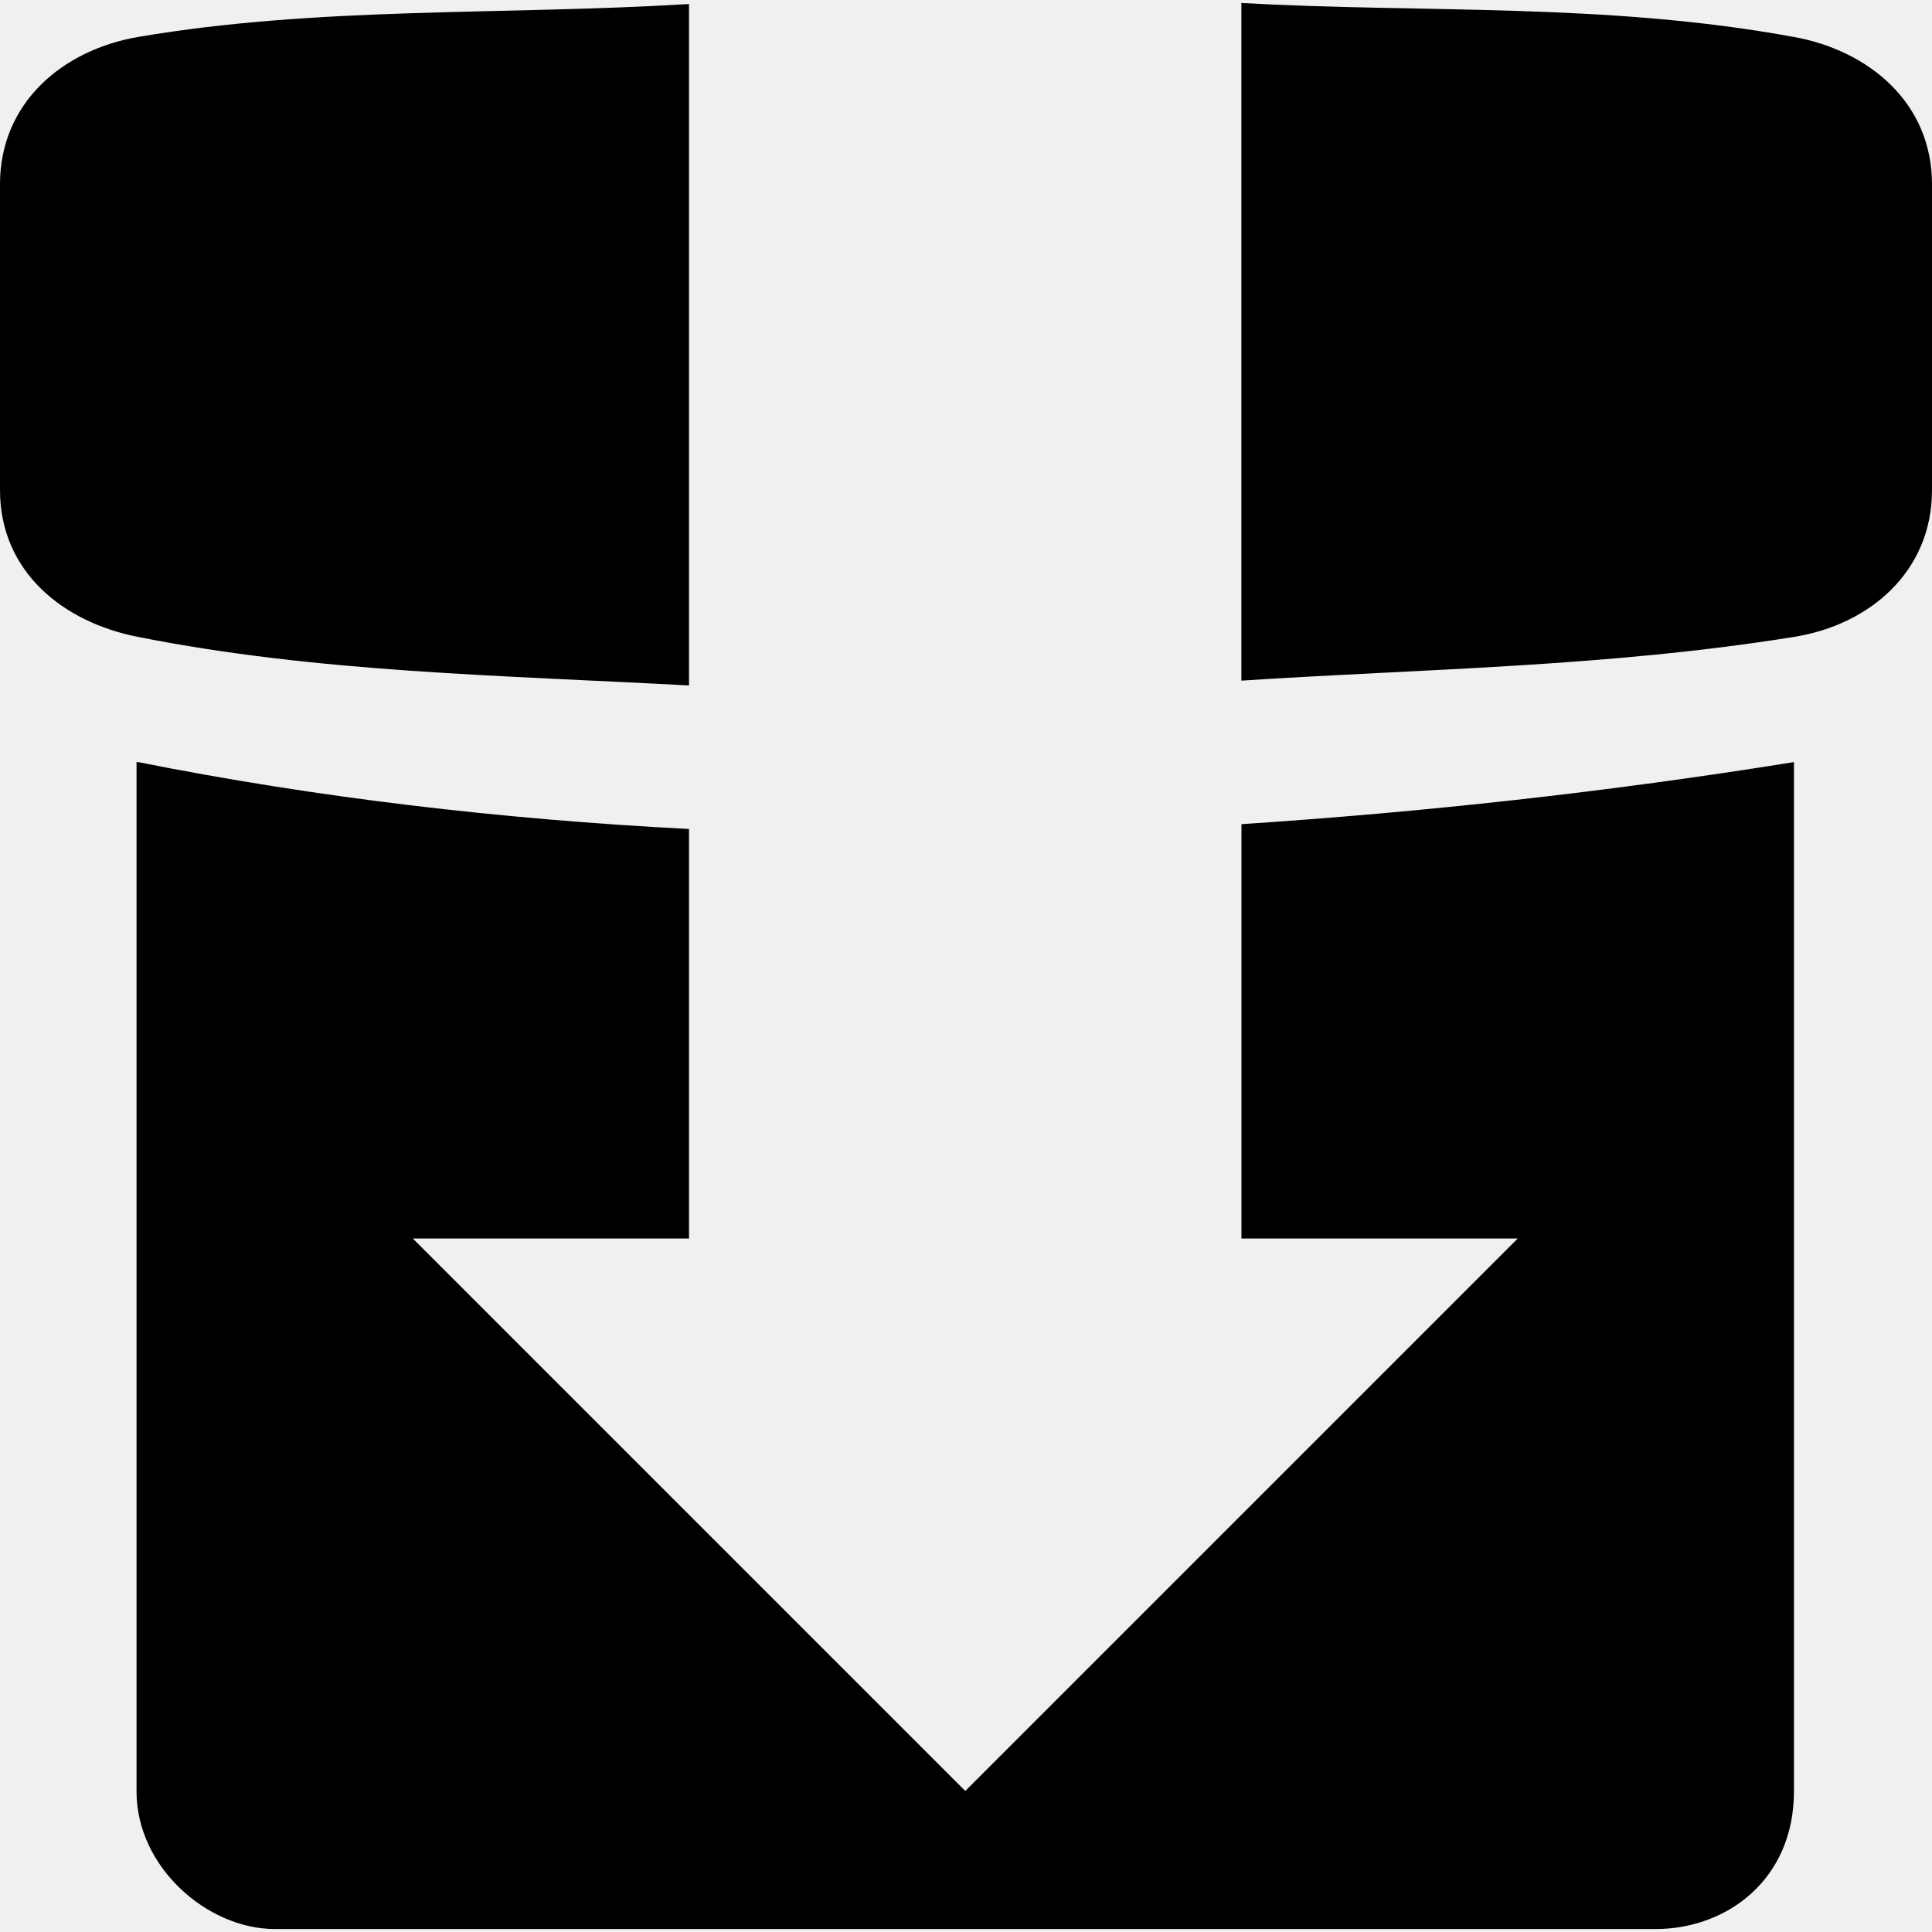
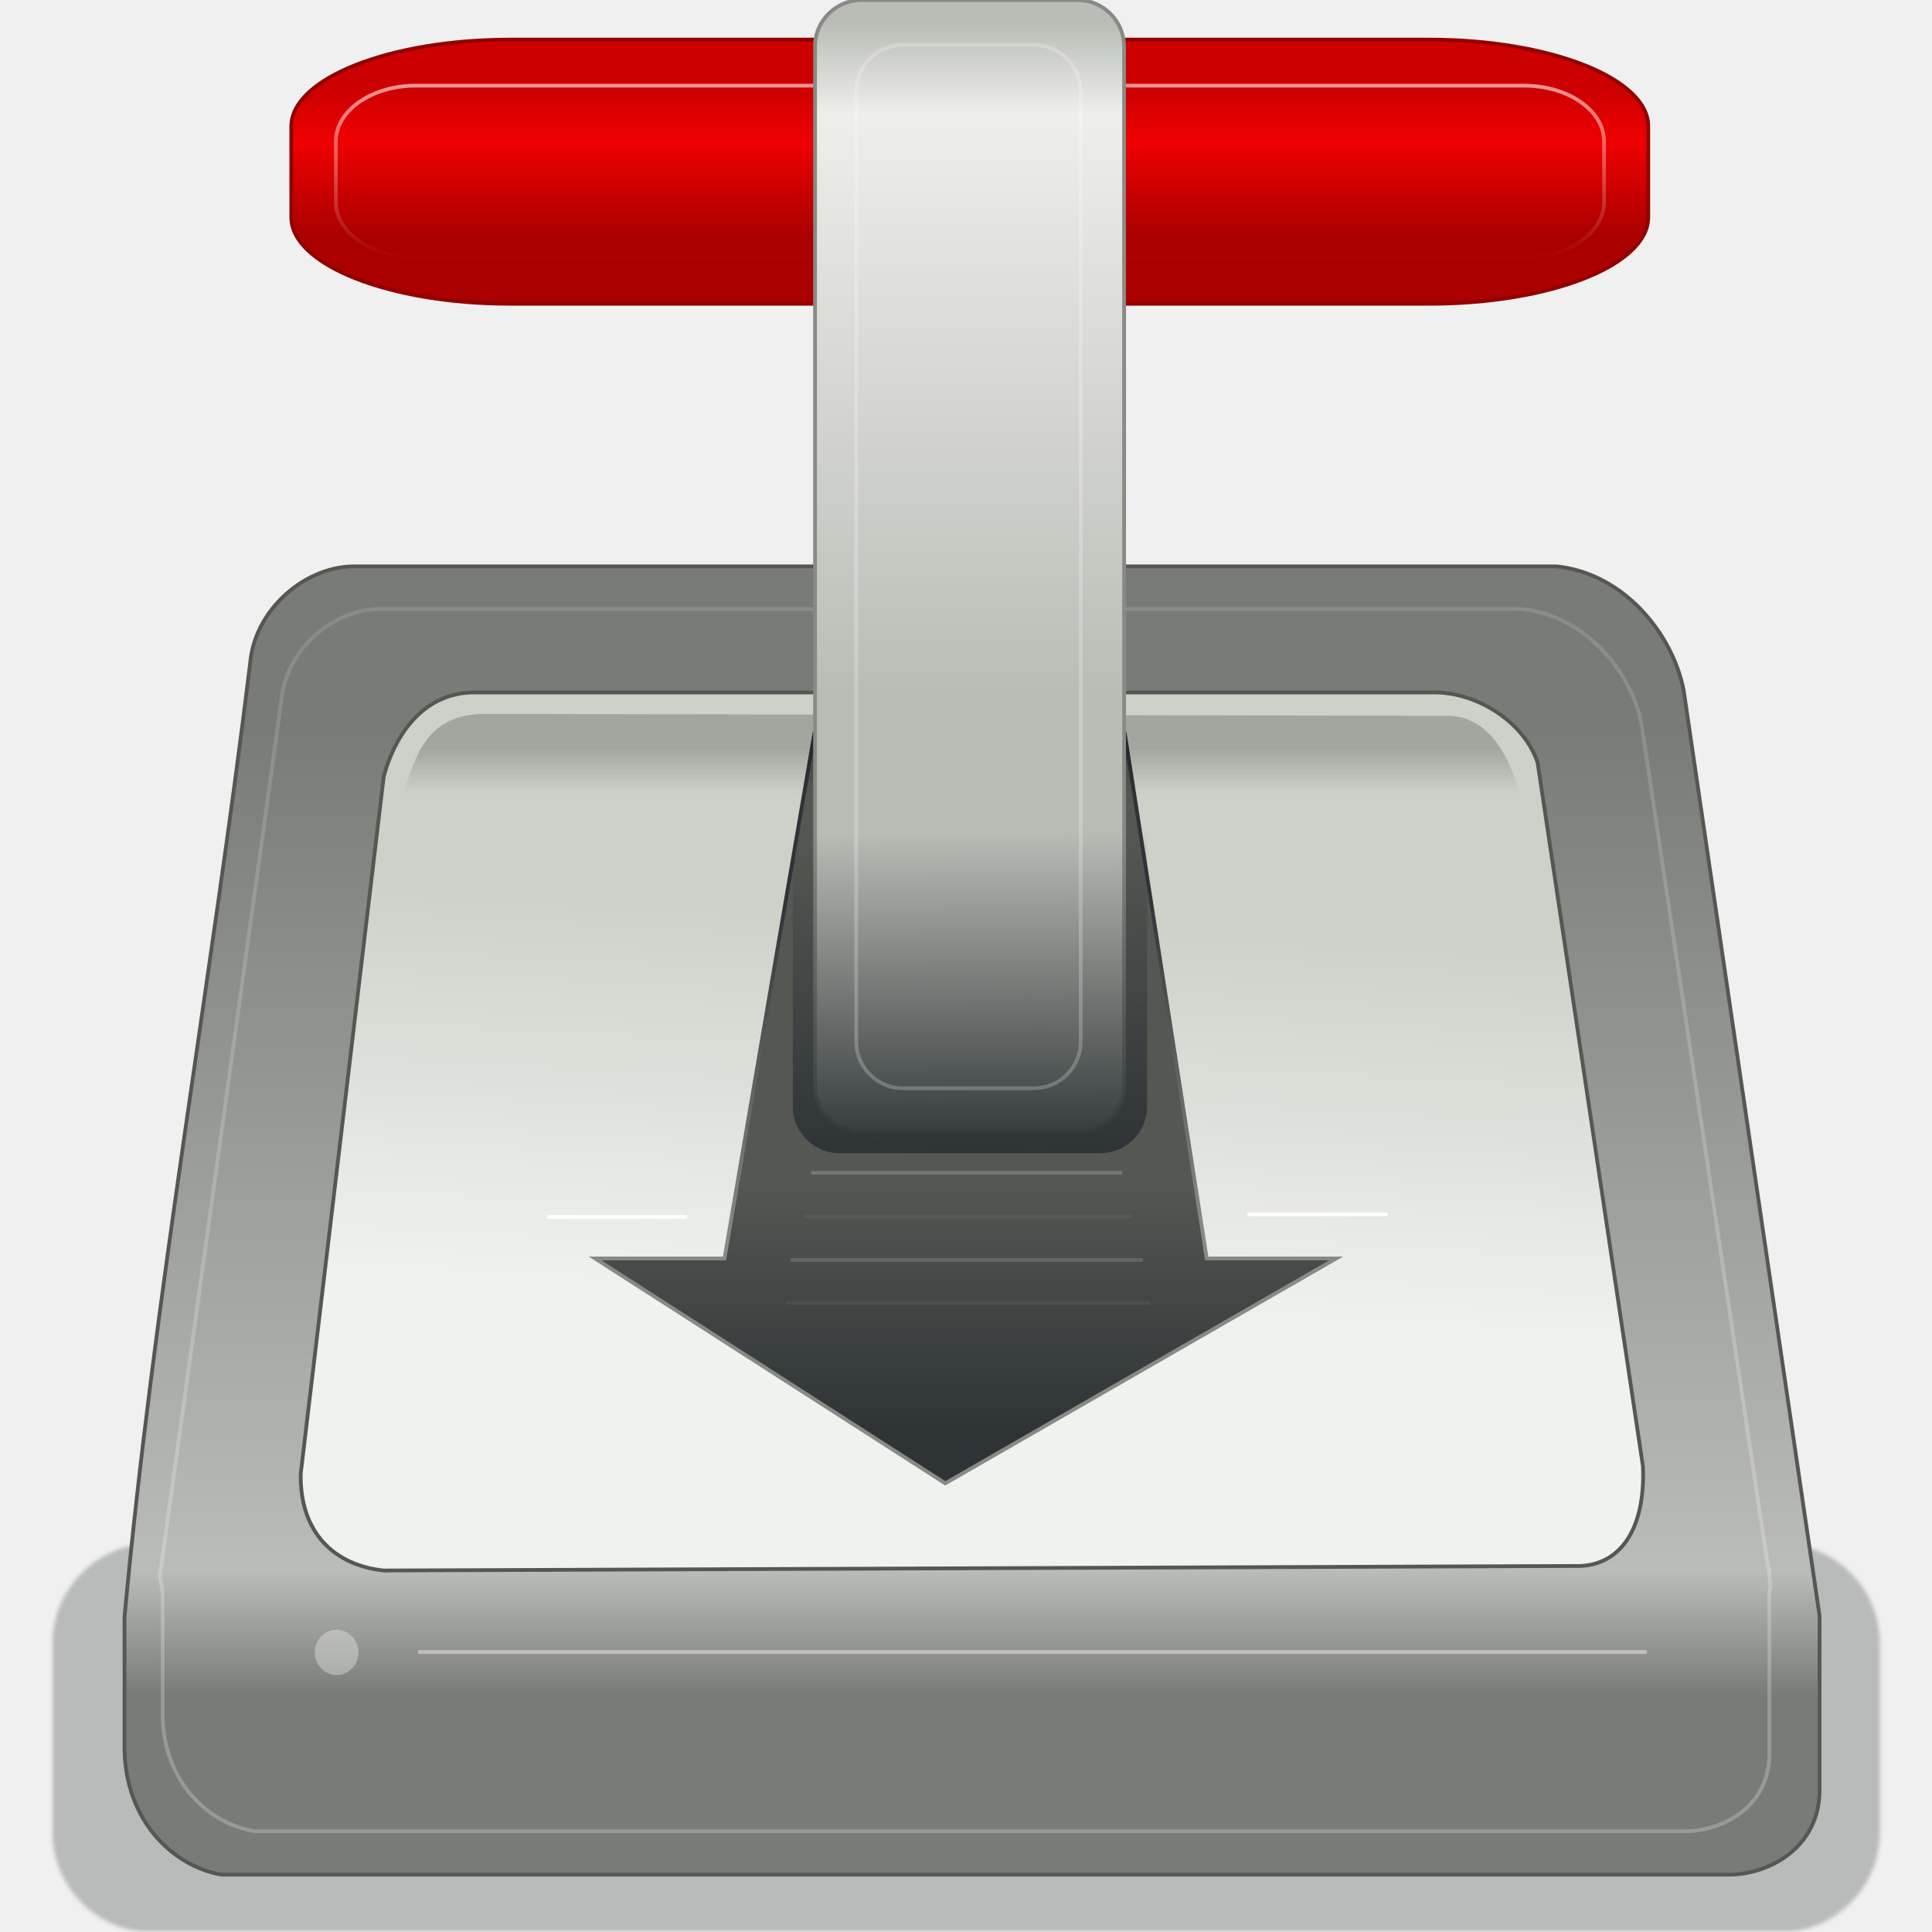
- <svg xmlns="http://www.w3.org/2000/svg" role="img" viewBox="0 0 24 24">
-   <path d="M1.696 9.46V22.254c0 .945.885 1.709 1.716 1.709h17.157c.878 0 1.716-.61 1.716-1.709V9.467c-2.332.375-4.618.623-6.863.771v5.147h3.432l-6.863 6.863-6.863-6.863h3.431v-5.087c-2.339-.121-4.624-.389-6.843-.831h-.02v-.007zM15.421.037v8.418c2.245-.147 4.531-.168 6.863-.543C23.223 7.764 24 7.101 24 6.089v-3.8c0-1.012-.784-1.662-1.716-1.83-2.339-.429-4.618-.295-6.863-.422zM8.559.05C6.24.191 3.961.077 1.716.459.777.62 0 1.277 0 2.289v3.8c0 1.012.784 1.642 1.716 1.823 2.218.442 4.504.476 6.843.603V.05z" />
+ <svg xmlns="http://www.w3.org/2000/svg" xml:space="preserve" id="svg5186" x="0" y="0" style="enable-background:new 0 0 512 512" version="1.1" viewBox="0 0 512 512">
+   <style>.st18{fill:none;stroke:#fff;stroke-linecap:round}</style>
+   <filter id="filter9771" width="1.06" height="1.28" x="-.03" y="-.14">
+     <feGaussianBlur id="feGaussianBlur9773" stdDeviation=".52" />
+   </filter>
+   <g id="layer1">
+     <g style="opacity:.282;filter:url(#filter9771);enable-background:new">
+       <path id="rect9761" d="M40.5 409h431.1c14.7 0 26.6 11.9 26.6 26.6v49.9c0 14.7-11.9 26.6-26.6 26.6H40.5c-14.7 0-26.6-11.9-26.6-26.6v-49.9c0-14.7 11.9-26.6 26.6-26.6" style="fill:#2e3436" />
+     </g>
+     <linearGradient id="path5232_00000058576920555416522510000016935891415215423419_" x1="257.658" x2="257.658" y1="321.649" y2="64.535" gradientTransform="matrix(1 0 0 -1 0 514)" gradientUnits="userSpaceOnUse">
+       <stop offset="0" style="stop-color:#787b76" />
+       <stop offset=".871" style="stop-color:#babcb9" />
+       <stop offset="1" style="stop-color:#787b76" />
+     </linearGradient>
+     <path id="path5232" d="M94.8 150.1c-13.6-.5-27.3 11.3-28.5 25.6C56 260 40.8 344.3 33 428.5v35.4c.4 18.3 12.4 30.5 25.6 32.9h400.1c11.3-.3 23.9-8.1 23.5-23.1v-45.5l-36-245.2c-2.9-15-15.8-31-33.6-32.9z" style="fill-rule:evenodd;clip-rule:evenodd;fill:url(#path5232_00000058576920555416522510000016935891415215423419_);stroke:#555753;stroke-width:1" />
+     <linearGradient id="path5230_00000128454780994748310510000007092261228009905591_" x1="260.014" x2="265.792" y1="166.111" y2="271.557" gradientTransform="matrix(1 0 0 -1 0 514)" gradientUnits="userSpaceOnUse">
+       <stop offset="0" style="stop-color:#f0f2ef" />
+       <stop offset="1" style="stop-color:#cdd1c8" />
+     </linearGradient>
+     <path id="path5230" d="M101.7 416.2c-13.1-1.4-22.3-10-22-25.7l22-184.8c3.4-12.3 11.4-22.2 24-22.2h253.4c12.6-.4 25.1 8.3 28.4 18.7l27.9 186.4c.7 17-6.3 26.8-18.1 26.4z" style="fill-rule:evenodd;clip-rule:evenodd;fill:url(#path5230_00000128454780994748310510000007092261228009905591_);stroke:#555753;stroke-width:1" />
+     <linearGradient id="path5197_00000006689332825260170750000007963860549997984920_" x1="255.848" x2="255.848" y1="201.852" y2="135.51" gradientTransform="matrix(1 0 0 -1 0 514)" gradientUnits="userSpaceOnUse">
+       <stop offset="0" style="stop-color:#555753" />
+       <stop offset="1" style="stop-color:#2e3436" />
+     </linearGradient>
+     <linearGradient id="path5197_00000052802538007258154920000008719694013745319332_" x1="255.799" x2="253.526" y1="186.293" y2="277.071" gradientTransform="matrix(1 0 0 -1 0 514)" gradientUnits="userSpaceOnUse">
+       <stop offset="0" style="stop-color:#888a85" />
+       <stop offset="1" style="stop-color:#2e3436" />
+     </linearGradient>
+     <path id="path5197" d="m215.8 194.5-23.8 139h-34.3l92.8 59.6 103.6-59.6h-34.3l-21.7-139z" style="fill-rule:evenodd;clip-rule:evenodd;fill:url(#path5197_00000006689332825260170750000007963860549997984920_);stroke:url(#path5197_00000052802538007258154920000008719694013745319332_)" />
+     <linearGradient id="rect5224_00000167378108370139695280000003496694304969247617_" x1="257.048" x2="257.048" y1="490.657" y2="451.65" gradientTransform="matrix(1 0 0 -1 0 514)" gradientUnits="userSpaceOnUse">
+       <stop offset="0" style="stop-color:#c00" />
+       <stop offset=".365" style="stop-color:#ef0000" />
+       <stop offset="1" style="stop-color:#a00" />
+     </linearGradient>
+     <path id="rect5224" d="M135.2 10.5h243.6c32 0 58 10.3 58 22.9v24.2c0 12.7-26 22.9-58 22.9H135.2c-32 0-58-10.3-58-22.9V33.4c.1-12.6 26-22.9 58-22.9" style="fill:url(#rect5224_00000167378108370139695280000003496694304969247617_);stroke:#930000;stroke-width:1;stroke-linecap:round;stroke-linejoin:round" />
+     <linearGradient id="rect5896_00000069389731644706871400000005848080282515370678_" x1="257.039" x2="257.039" y1="491.798" y2="445.273" gradientTransform="matrix(1 0 0 -1 0 514)" gradientUnits="userSpaceOnUse">
+       <stop offset="0" style="stop-color:#fff" />
+       <stop offset="1" style="stop-color:#fff;stop-opacity:0" />
+     </linearGradient>
+     <path id="rect5896" d="M110.2 22.7h293.7c11.7 0 21.2 6.6 21.2 14.8v16c0 8.2-9.5 14.8-21.2 14.8H110.2C98.5 68.2 89 61.6 89 53.5v-16c0-8.2 9.5-14.8 21.2-14.8" style="opacity:.583;fill:none;stroke:url(#rect5896_00000069389731644706871400000005848080282515370678_);stroke-width:1;stroke-linecap:round;stroke-linejoin:round;enable-background:new" />
+     <linearGradient id="path5881_00000139273475127190173840000003664081353357937311_" x1="253.497" x2="244.732" y1="141.169" y2="352.838" gradientTransform="matrix(1 0 0 -1 0 514)" gradientUnits="userSpaceOnUse">
+       <stop offset="0" style="stop-color:#f9f9f9" />
+       <stop offset="1" style="stop-color:#eeeeec;stop-opacity:.62" />
+     </linearGradient>
+     <path id="path5881" d="M101.6 161.4c-12.9-.5-25.8 10.6-27 24l-32.2 232c.1 1.4.4 3 .7 4.4v33.1c.4 17.1 11.7 28.2 24.3 30.4H447c10.7-.3 22.3-7.3 21.9-21.3v-42.5c.1-.3.3-.7.3-1l-.3-2.4v-2.4h-.3L435 191.8c-2.8-14.1-15-28.7-31.8-30.4z" style="opacity:.245;fill:none;stroke:url(#path5881_00000139273475127190173840000003664081353357937311_);stroke-width:1;enable-background:new" />
+     <linearGradient id="path5926_00000080198606214203198090000004507462762851665313_" x1="256.964" x2="256.964" y1="315.943" y2="303.572" gradientTransform="matrix(1 0 0 -1 0 514)" gradientUnits="userSpaceOnUse">
+       <stop offset="0" style="stop-color:#000" />
+       <stop offset="1" style="stop-color:#000;stop-opacity:0" />
+     </linearGradient>
+     <path id="path5926" d="m97.2 304.5 21.2-91.9 277.7.7 20.6 103.8-13.6-104.9c-2.6-11.6-8.7-22.8-19.9-22.5l-253.3-.5c-16.5-.5-19.8 10.2-23.5 23z" style="opacity:.208;fill-rule:evenodd;clip-rule:evenodd;fill:url(#path5926_00000080198606214203198090000004507462762851665313_);enable-background:new" />
+     <linearGradient id="rect5226_00000161598652057951830900000004632129501683187641_" x1="256.939" x2="256.939" y1="507.619" y2="330.712" gradientTransform="matrix(1 0 0 -1 0 514)" gradientUnits="userSpaceOnUse">
+       <stop offset="0" style="stop-color:#babdb6" />
+       <stop offset=".133" style="stop-color:#eeeeec" />
+       <stop offset="1" style="stop-color:#babdb6" />
+     </linearGradient>
+     <path id="rect5226" d="M228.4 0h57.1c6.9 0 12.4 5.6 12.4 12.4v275.2c0 6.9-5.6 12.4-12.4 12.4h-57.1c-6.9 0-12.4-5.6-12.4-12.4V12.4C215.9 5.6 221.5 0 228.4 0" style="fill:url(#rect5226_00000161598652057951830900000004632129501683187641_);stroke:#888a85;stroke-linecap:round;stroke-linejoin:round" />
+     <linearGradient id="rect5244_00000025407472243848991930000000544946367935788717_" x1="257.328" x2="256.817" y1="208.343" y2="294.14" gradientTransform="matrix(1 0 0 -1 0 514)" gradientUnits="userSpaceOnUse">
+       <stop offset="0" style="stop-color:#2e3436" />
+       <stop offset="1" style="stop-color:#2e3436;stop-opacity:0" />
+     </linearGradient>
+     <path id="rect5244" d="M222.5 212.7h69.1c6.9 0 12.4 5.6 12.4 12.4v68.1c0 6.9-5.6 12.4-12.4 12.4h-69.1c-6.9 0-12.4-5.6-12.4-12.4v-68.1c0-6.8 5.5-12.4 12.4-12.4" style="fill:url(#rect5244_00000025407472243848991930000000544946367935788717_)" />
+     <path id="path5879" d="M111.2 437.8H436" style="opacity:.435;fill:none;stroke:#fff;stroke-linecap:round;enable-background:new" />
+     <path id="rect5892" d="M239.3 11.9H274c6.9 0 12.4 5.6 12.4 12.4V276c0 6.9-5.6 12.4-12.4 12.4h-34.7c-6.9 0-12.4-5.6-12.4-12.4V24.3c0-6.9 5.5-12.4 12.4-12.4" style="opacity:.227;fill:none;stroke:#fff;stroke-linecap:round;stroke-linejoin:round;enable-background:new" />
+     <g id="g5972" style="opacity:.62">
+       <path id="path5831" d="M215.4 310.8H297" style="fill:none;stroke:#888a85;stroke-linecap:round" />
+       <path id="path5833" d="M209.9 333.9h92.6" style="opacity:.681;fill:none;stroke:#888a85;stroke-linecap:round;enable-background:new" />
+       <path id="path5958" d="M213.5 322.4h86.1" style="fill:none;stroke:#5d5d5c;stroke-linecap:round" />
+       <path id="path5960" d="M208.8 345.3h95.6" style="opacity:.681;fill:none;stroke:#5d5d5c;stroke-width:1;stroke-linecap:round;enable-background:new" />
+     </g>
+     <path id="path9791" d="M145.4 322.5h36.3" class="st18" />
+     <path id="path9803" d="M331 321.8h36.3" class="st18" />
+     <path id="path5119" d="M95 437.9c0 3.3-2.6 6-5.8 6s-5.8-2.7-5.8-6 2.6-6 5.8-6 5.8 2.7 5.8 6" style="opacity:.335;fill:#fff;enable-background:new" />
+   </g>
</svg>
